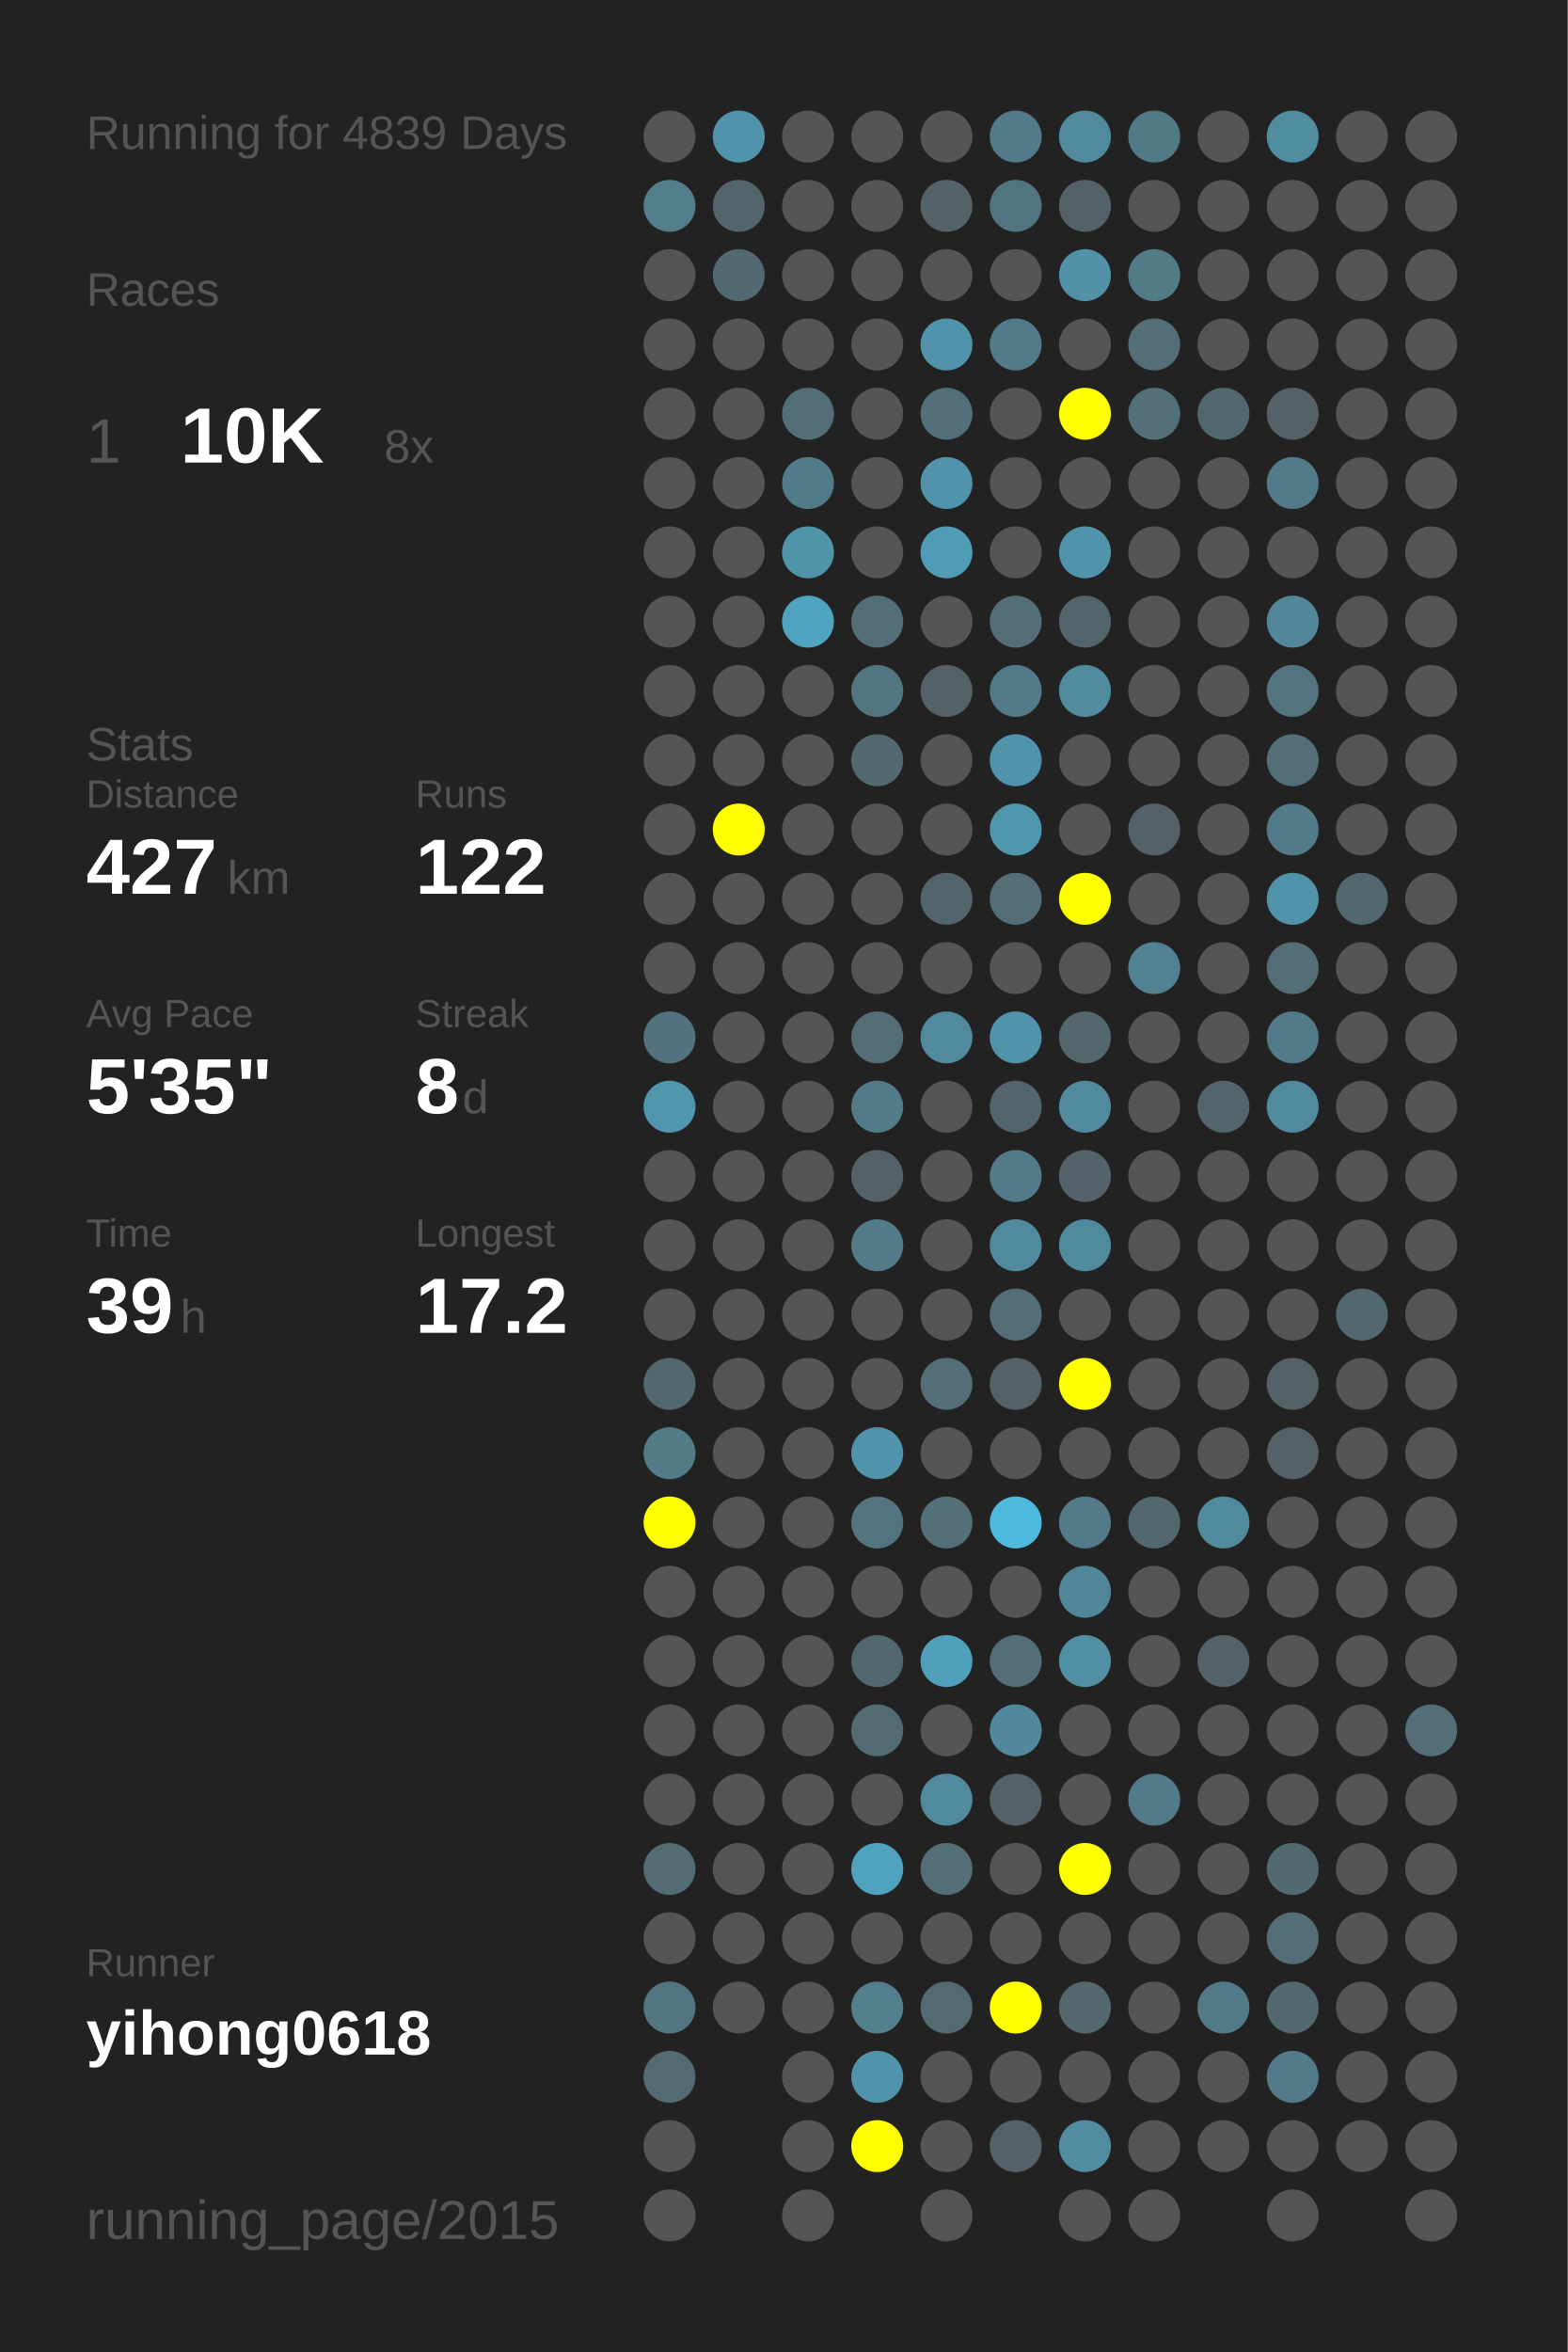
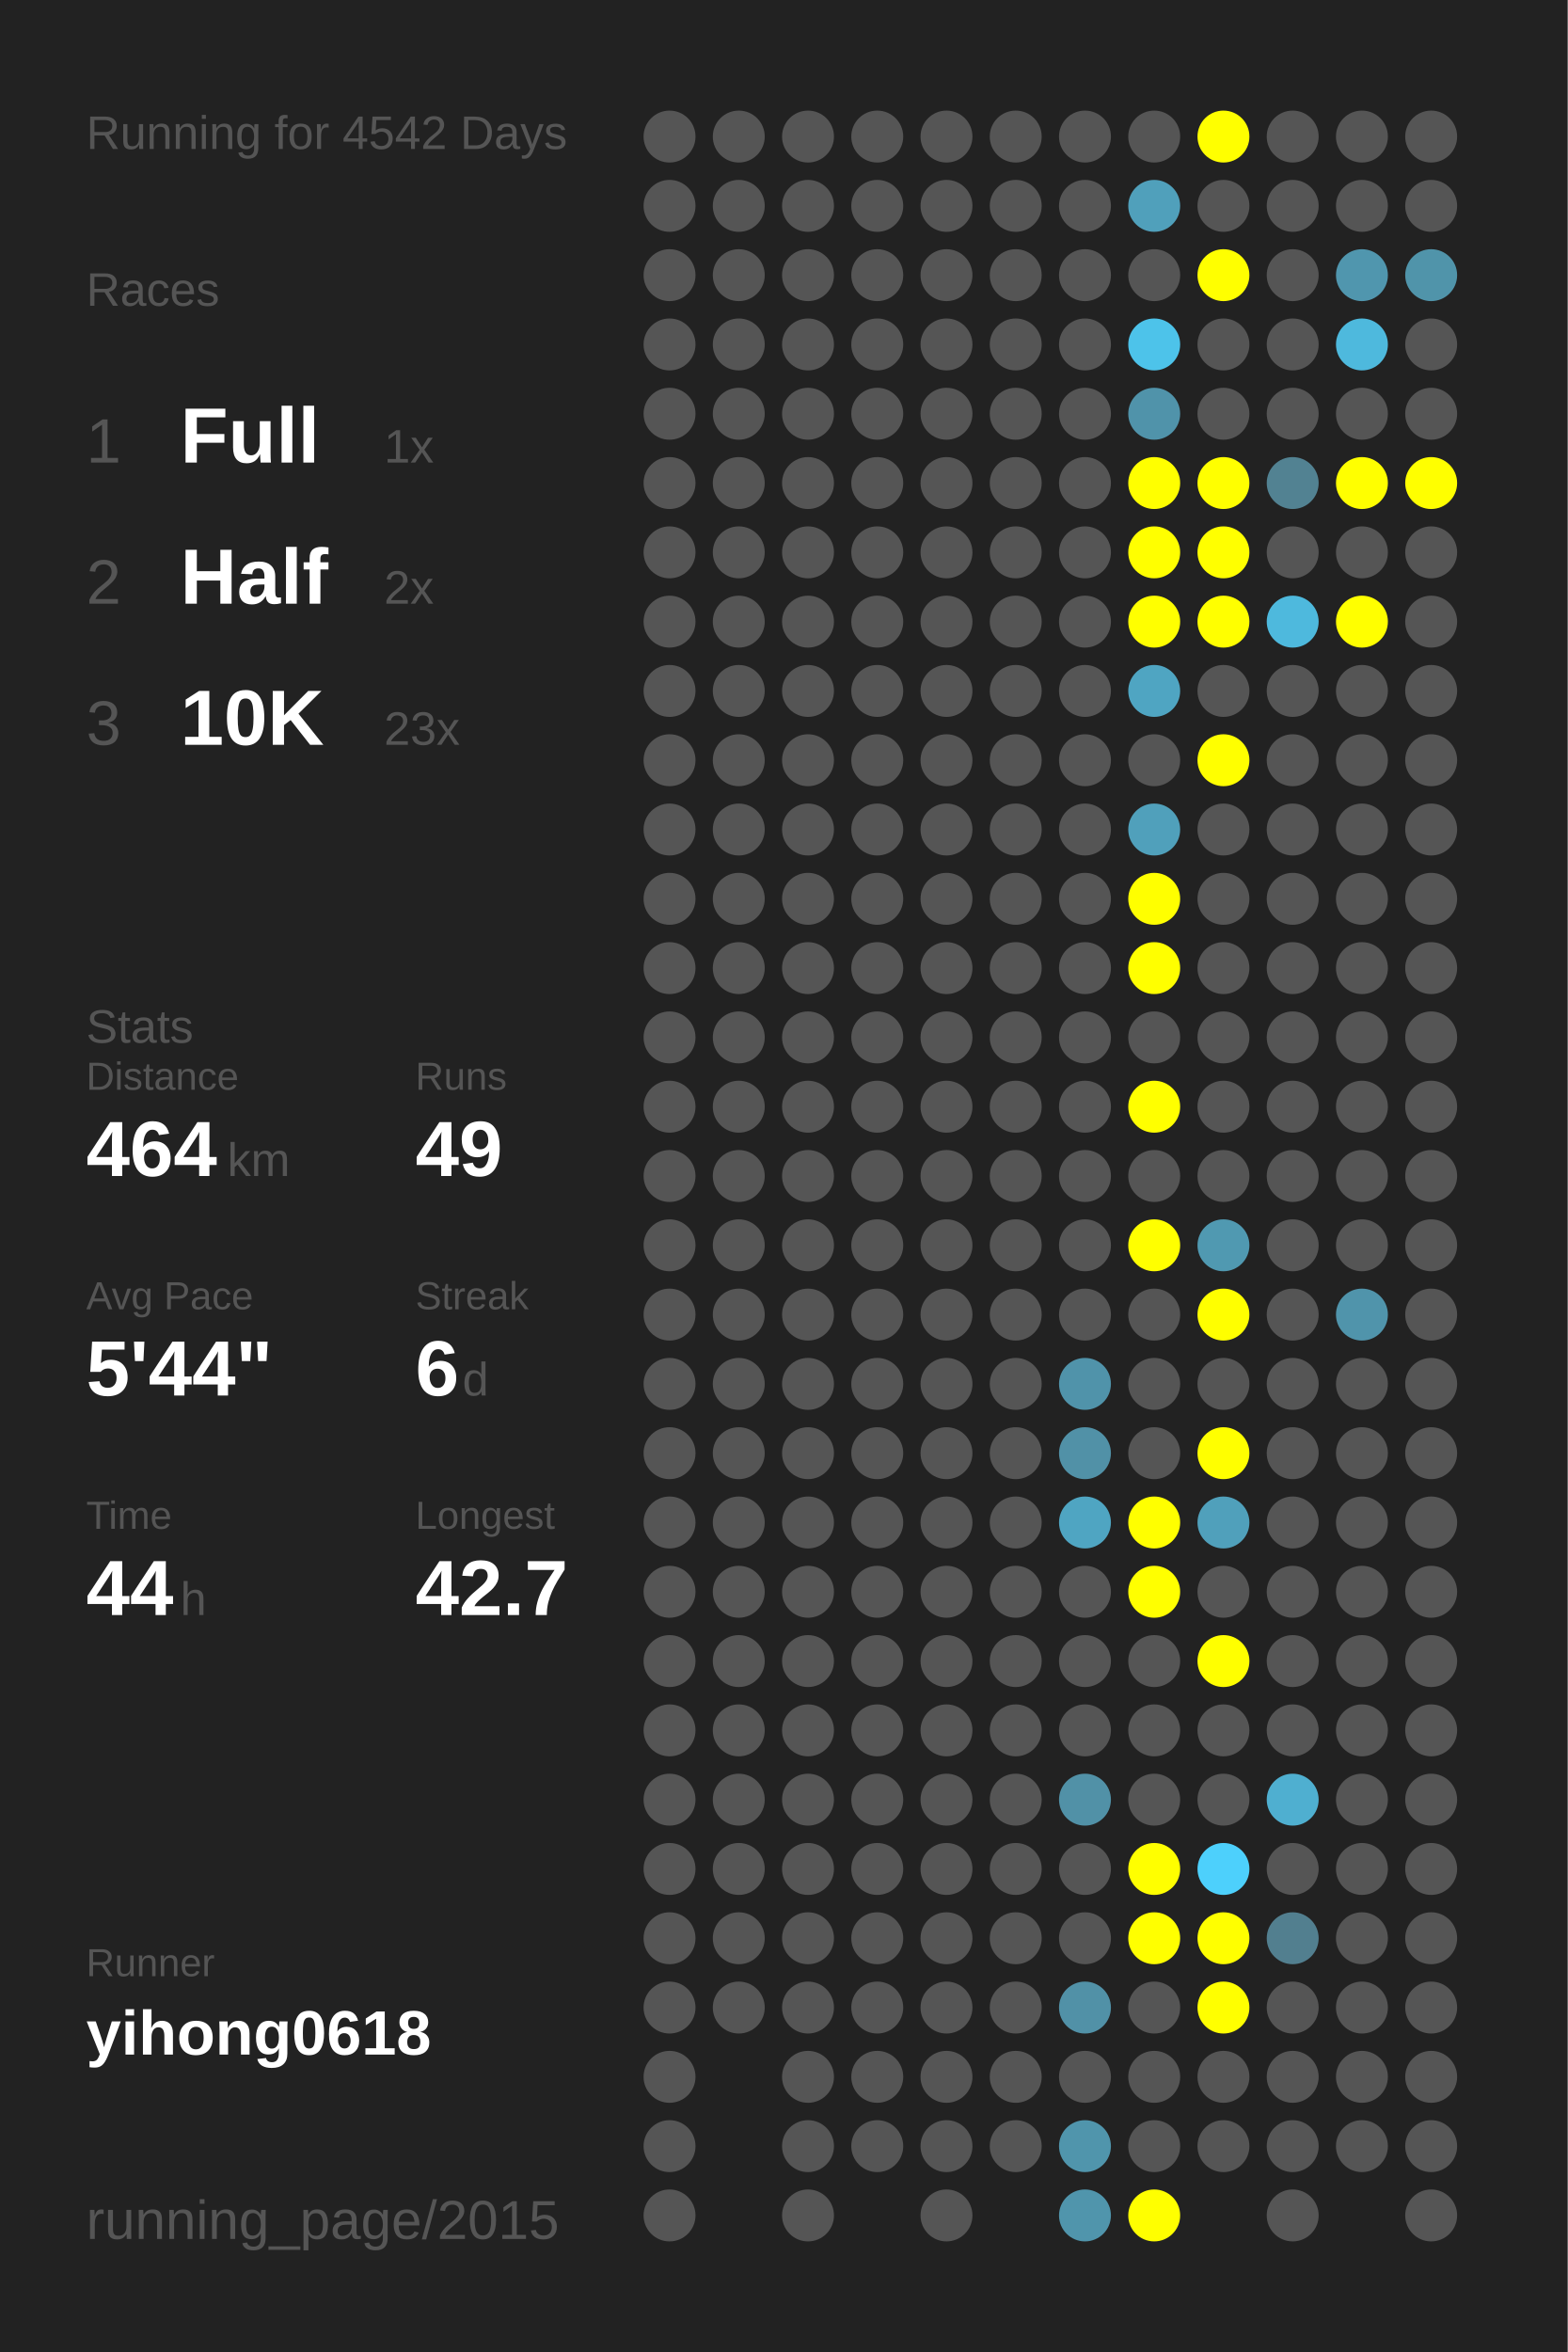
<svg xmlns="http://www.w3.org/2000/svg" baseProfile="full" height="300mm" version="1.1" viewBox="0,0,200,300" width="200mm">
  <defs />
  <rect fill="#222222" height="300" width="200" x="0" y="0" />
-   <text fill="#555555" style="font-size:6px; font-family:Arial;" x="11" y="19">Running for 4839 Days</text>
+   <text fill="#555555" style="font-size:6px; font-family:Arial;" x="11" y="19">Running for 4542 Days</text>
  <text fill="#555555" style="font-size:6px; font-family:Arial;" x="11" y="39">Races</text>
  <text fill="#555555" style="font-size:8px; font-family:Arial;" x="11" y="59">1</text>
-   <text fill="#FFFFFF" style="font-size:10px; font-family:Arial; font-weight:bold;" x="23" y="59">10K</text>
-   <text fill="#555555" style="font-size:6px; font-family:Arial;" x="49" y="59">8x</text>
-   <text fill="#555555" style="font-size:6px; font-family:Arial;" x="11" y="97">Stats</text>
-   <text fill="#555555" style="font-size:5px; font-family:Arial;" x="11" y="103">Distance</text>
-   <text fill="#FFFFFF" style="font-size:10px; font-family:Arial; font-weight:bold;" x="11" y="114">427</text>
-   <text fill="#555555" style="font-size:6px; font-family:Arial;" x="29" y="114">km</text>
-   <text fill="#555555" style="font-size:5px; font-family:Arial;" x="53" y="103">Runs</text>
-   <text fill="#FFFFFF" style="font-size:10px; font-family:Arial; font-weight:bold;" x="53" y="114">122</text>
-   <text fill="#555555" style="font-size:5px; font-family:Arial;" x="11" y="131">Avg Pace</text>
-   <text fill="#FFFFFF" style="font-size:10px; font-family:Arial; font-weight:bold;" x="11" y="142">5'35"</text>
-   <text fill="#555555" style="font-size:5px; font-family:Arial;" x="53" y="131">Streak</text>
-   <text fill="#FFFFFF" style="font-size:10px; font-family:Arial; font-weight:bold;" x="53" y="142">8</text>
-   <text fill="#555555" style="font-size:6px; font-family:Arial;" x="59" y="142">d</text>
-   <text fill="#555555" style="font-size:5px; font-family:Arial;" x="11" y="159">Time</text>
-   <text fill="#FFFFFF" style="font-size:10px; font-family:Arial; font-weight:bold;" x="11" y="170">39</text>
-   <text fill="#555555" style="font-size:6px; font-family:Arial;" x="23" y="170">h</text>
-   <text fill="#555555" style="font-size:5px; font-family:Arial;" x="53" y="159">Longest</text>
-   <text fill="#FFFFFF" style="font-size:10px; font-family:Arial; font-weight:bold;" x="53" y="170">17.2</text>
+   <text fill="#FFFFFF" style="font-size:10px; font-family:Arial; font-weight:bold;" x="23" y="59">Full</text>
+   <text fill="#555555" style="font-size:6px; font-family:Arial;" x="49" y="59">1x</text>
+   <text fill="#555555" style="font-size:8px; font-family:Arial;" x="11" y="77">2</text>
+   <text fill="#FFFFFF" style="font-size:10px; font-family:Arial; font-weight:bold;" x="23" y="77">Half</text>
+   <text fill="#555555" style="font-size:6px; font-family:Arial;" x="49" y="77">2x</text>
+   <text fill="#555555" style="font-size:8px; font-family:Arial;" x="11" y="95">3</text>
+   <text fill="#FFFFFF" style="font-size:10px; font-family:Arial; font-weight:bold;" x="23" y="95">10K</text>
+   <text fill="#555555" style="font-size:6px; font-family:Arial;" x="49" y="95">23x</text>
+   <text fill="#555555" style="font-size:6px; font-family:Arial;" x="11" y="133">Stats</text>
+   <text fill="#555555" style="font-size:5px; font-family:Arial;" x="11" y="139">Distance</text>
+   <text fill="#FFFFFF" style="font-size:10px; font-family:Arial; font-weight:bold;" x="11" y="150">464</text>
+   <text fill="#555555" style="font-size:6px; font-family:Arial;" x="29" y="150">km</text>
+   <text fill="#555555" style="font-size:5px; font-family:Arial;" x="53" y="139">Runs</text>
+   <text fill="#FFFFFF" style="font-size:10px; font-family:Arial; font-weight:bold;" x="53" y="150">49</text>
+   <text fill="#555555" style="font-size:5px; font-family:Arial;" x="11" y="167">Avg Pace</text>
+   <text fill="#FFFFFF" style="font-size:10px; font-family:Arial; font-weight:bold;" x="11" y="178">5'44"</text>
+   <text fill="#555555" style="font-size:5px; font-family:Arial;" x="53" y="167">Streak</text>
+   <text fill="#FFFFFF" style="font-size:10px; font-family:Arial; font-weight:bold;" x="53" y="178">6</text>
+   <text fill="#555555" style="font-size:6px; font-family:Arial;" x="59" y="178">d</text>
+   <text fill="#555555" style="font-size:5px; font-family:Arial;" x="11" y="195">Time</text>
+   <text fill="#FFFFFF" style="font-size:10px; font-family:Arial; font-weight:bold;" x="11" y="206">44</text>
+   <text fill="#555555" style="font-size:6px; font-family:Arial;" x="23" y="206">h</text>
+   <text fill="#555555" style="font-size:5px; font-family:Arial;" x="53" y="195">Longest</text>
+   <text fill="#FFFFFF" style="font-size:10px; font-family:Arial; font-weight:bold;" x="53" y="206">42.7</text>
  <text fill="#555555" style="font-size:5px; font-family:Arial;" x="11" y="252.065">Runner</text>
  <text fill="#FFFFFF" style="font-size:8px; font-family:Arial; font-weight:bold;" x="11" y="262.065">yihong0618</text>
  <text fill="#555555" style="font-size:7px; font-family:Arial;" x="11" y="285.581">running_page/2015</text>
  <circle cx="85.417" cy="17.419" fill="#555555" r="3.312" />
-   <circle cx="85.417" cy="26.258" fill="#527e8c" r="3.312" />
+   <circle cx="85.417" cy="26.258" fill="#555555" r="3.312" />
  <circle cx="85.417" cy="35.097" fill="#555555" r="3.312" />
  <circle cx="85.417" cy="43.935" fill="#555555" r="3.312" />
  <circle cx="85.417" cy="52.774" fill="#555555" r="3.312" />
  <circle cx="85.417" cy="61.613" fill="#555555" r="3.312" />
  <circle cx="85.417" cy="70.452" fill="#555555" r="3.312" />
  <circle cx="85.417" cy="79.29" fill="#555555" r="3.312" />
  <circle cx="85.417" cy="88.129" fill="#555555" r="3.312" />
  <circle cx="85.417" cy="96.968" fill="#555555" r="3.312" />
  <circle cx="85.417" cy="105.806" fill="#555555" r="3.312" />
  <circle cx="85.417" cy="114.645" fill="#555555" r="3.312" />
  <circle cx="85.417" cy="123.484" fill="#555555" r="3.312" />
-   <circle cx="85.417" cy="132.323" fill="#53727d" r="3.312" />
-   <circle cx="85.417" cy="141.161" fill="#5096ad" r="3.312" />
+   <circle cx="85.417" cy="132.323" fill="#555555" r="3.312" />
+   <circle cx="85.417" cy="141.161" fill="#555555" r="3.312" />
  <circle cx="85.417" cy="150" fill="#555555" r="3.312" />
  <circle cx="85.417" cy="158.839" fill="#555555" r="3.312" />
  <circle cx="85.417" cy="167.677" fill="#555555" r="3.312" />
-   <circle cx="85.417" cy="176.516" fill="#53676e" r="3.312" />
-   <circle cx="85.417" cy="185.355" fill="#527b88" r="3.312" />
-   <circle cx="85.417" cy="194.194" fill="#FFFF00" r="3.312" />
+   <circle cx="85.417" cy="176.516" fill="#555555" r="3.312" />
+   <circle cx="85.417" cy="185.355" fill="#555555" r="3.312" />
+   <circle cx="85.417" cy="194.194" fill="#555555" r="3.312" />
  <circle cx="85.417" cy="203.032" fill="#555555" r="3.312" />
  <circle cx="85.417" cy="211.871" fill="#555555" r="3.312" />
  <circle cx="85.417" cy="220.71" fill="#555555" r="3.312" />
  <circle cx="85.417" cy="229.548" fill="#555555" r="3.312" />
-   <circle cx="85.417" cy="238.387" fill="#536b73" r="3.312" />
+   <circle cx="85.417" cy="238.387" fill="#555555" r="3.312" />
  <circle cx="85.417" cy="247.226" fill="#555555" r="3.312" />
-   <circle cx="85.417" cy="256.065" fill="#527581" r="3.312" />
-   <circle cx="85.417" cy="264.903" fill="#536a72" r="3.312" />
+   <circle cx="85.417" cy="256.065" fill="#555555" r="3.312" />
+   <circle cx="85.417" cy="264.903" fill="#555555" r="3.312" />
  <circle cx="85.417" cy="273.742" fill="#555555" r="3.312" />
  <circle cx="85.417" cy="282.581" fill="#555555" r="3.312" />
-   <circle cx="94.25" cy="17.419" fill="#5093aa" r="3.312" />
-   <circle cx="94.25" cy="26.258" fill="#53646a" r="3.312" />
-   <circle cx="94.25" cy="35.097" fill="#536971" r="3.312" />
+   <circle cx="94.25" cy="17.419" fill="#555555" r="3.312" />
+   <circle cx="94.25" cy="26.258" fill="#555555" r="3.312" />
+   <circle cx="94.25" cy="35.097" fill="#555555" r="3.312" />
  <circle cx="94.25" cy="43.935" fill="#555555" r="3.312" />
  <circle cx="94.25" cy="52.774" fill="#555555" r="3.312" />
  <circle cx="94.25" cy="61.613" fill="#555555" r="3.312" />
  <circle cx="94.25" cy="70.452" fill="#555555" r="3.312" />
  <circle cx="94.25" cy="79.29" fill="#555555" r="3.312" />
  <circle cx="94.25" cy="88.129" fill="#555555" r="3.312" />
  <circle cx="94.25" cy="96.968" fill="#555555" r="3.312" />
-   <circle cx="94.25" cy="105.806" fill="#FFFF00" r="3.312" />
+   <circle cx="94.25" cy="105.806" fill="#555555" r="3.312" />
  <circle cx="94.25" cy="114.645" fill="#555555" r="3.312" />
  <circle cx="94.25" cy="123.484" fill="#555555" r="3.312" />
  <circle cx="94.25" cy="132.323" fill="#555555" r="3.312" />
  <circle cx="94.25" cy="141.161" fill="#555555" r="3.312" />
  <circle cx="94.25" cy="150" fill="#555555" r="3.312" />
  <circle cx="94.25" cy="158.839" fill="#555555" r="3.312" />
  <circle cx="94.25" cy="167.677" fill="#555555" r="3.312" />
  <circle cx="94.25" cy="176.516" fill="#555555" r="3.312" />
  <circle cx="94.25" cy="185.355" fill="#555555" r="3.312" />
  <circle cx="94.25" cy="194.194" fill="#555555" r="3.312" />
  <circle cx="94.25" cy="203.032" fill="#555555" r="3.312" />
  <circle cx="94.25" cy="211.871" fill="#555555" r="3.312" />
  <circle cx="94.25" cy="220.71" fill="#555555" r="3.312" />
  <circle cx="94.25" cy="229.548" fill="#555555" r="3.312" />
  <circle cx="94.25" cy="238.387" fill="#555555" r="3.312" />
  <circle cx="94.25" cy="247.226" fill="#555555" r="3.312" />
  <circle cx="94.25" cy="256.065" fill="#555555" r="3.312" />
  <circle cx="103.083" cy="17.419" fill="#555555" r="3.312" />
  <circle cx="103.083" cy="26.258" fill="#555555" r="3.312" />
  <circle cx="103.083" cy="35.097" fill="#555555" r="3.312" />
  <circle cx="103.083" cy="43.935" fill="#555555" r="3.312" />
-   <circle cx="103.083" cy="52.774" fill="#536e77" r="3.312" />
-   <circle cx="103.083" cy="61.613" fill="#527b89" r="3.312" />
-   <circle cx="103.083" cy="70.452" fill="#5094aa" r="3.312" />
-   <circle cx="103.083" cy="79.29" fill="#4fa4c0" r="3.312" />
+   <circle cx="103.083" cy="52.774" fill="#555555" r="3.312" />
+   <circle cx="103.083" cy="61.613" fill="#555555" r="3.312" />
+   <circle cx="103.083" cy="70.452" fill="#555555" r="3.312" />
+   <circle cx="103.083" cy="79.29" fill="#555555" r="3.312" />
  <circle cx="103.083" cy="88.129" fill="#555555" r="3.312" />
  <circle cx="103.083" cy="96.968" fill="#555555" r="3.312" />
  <circle cx="103.083" cy="105.806" fill="#555555" r="3.312" />
  <circle cx="103.083" cy="114.645" fill="#555555" r="3.312" />
  <circle cx="103.083" cy="123.484" fill="#555555" r="3.312" />
  <circle cx="103.083" cy="132.323" fill="#555555" r="3.312" />
  <circle cx="103.083" cy="141.161" fill="#555555" r="3.312" />
  <circle cx="103.083" cy="150" fill="#555555" r="3.312" />
  <circle cx="103.083" cy="158.839" fill="#555555" r="3.312" />
  <circle cx="103.083" cy="167.677" fill="#555555" r="3.312" />
  <circle cx="103.083" cy="176.516" fill="#555555" r="3.312" />
  <circle cx="103.083" cy="185.355" fill="#555555" r="3.312" />
  <circle cx="103.083" cy="194.194" fill="#555555" r="3.312" />
  <circle cx="103.083" cy="203.032" fill="#555555" r="3.312" />
  <circle cx="103.083" cy="211.871" fill="#555555" r="3.312" />
  <circle cx="103.083" cy="220.71" fill="#555555" r="3.312" />
  <circle cx="103.083" cy="229.548" fill="#555555" r="3.312" />
  <circle cx="103.083" cy="238.387" fill="#555555" r="3.312" />
  <circle cx="103.083" cy="247.226" fill="#555555" r="3.312" />
  <circle cx="103.083" cy="256.065" fill="#555555" r="3.312" />
  <circle cx="103.083" cy="264.903" fill="#555555" r="3.312" />
  <circle cx="103.083" cy="273.742" fill="#555555" r="3.312" />
  <circle cx="103.083" cy="282.581" fill="#555555" r="3.312" />
  <circle cx="111.917" cy="17.419" fill="#555555" r="3.312" />
  <circle cx="111.917" cy="26.258" fill="#555555" r="3.312" />
  <circle cx="111.917" cy="35.097" fill="#555555" r="3.312" />
  <circle cx="111.917" cy="43.935" fill="#555555" r="3.312" />
  <circle cx="111.917" cy="52.774" fill="#555555" r="3.312" />
  <circle cx="111.917" cy="61.613" fill="#555555" r="3.312" />
  <circle cx="111.917" cy="70.452" fill="#555555" r="3.312" />
-   <circle cx="111.917" cy="79.29" fill="#536e77" r="3.312" />
-   <circle cx="111.917" cy="88.129" fill="#527580" r="3.312" />
-   <circle cx="111.917" cy="96.968" fill="#536970" r="3.312" />
+   <circle cx="111.917" cy="79.29" fill="#555555" r="3.312" />
+   <circle cx="111.917" cy="88.129" fill="#555555" r="3.312" />
+   <circle cx="111.917" cy="96.968" fill="#555555" r="3.312" />
  <circle cx="111.917" cy="105.806" fill="#555555" r="3.312" />
  <circle cx="111.917" cy="114.645" fill="#555555" r="3.312" />
  <circle cx="111.917" cy="123.484" fill="#555555" r="3.312" />
-   <circle cx="111.917" cy="132.323" fill="#536e77" r="3.312" />
-   <circle cx="111.917" cy="141.161" fill="#527a88" r="3.312" />
-   <circle cx="111.917" cy="150" fill="#546166" r="3.312" />
-   <circle cx="111.917" cy="158.839" fill="#527a88" r="3.312" />
+   <circle cx="111.917" cy="132.323" fill="#555555" r="3.312" />
+   <circle cx="111.917" cy="141.161" fill="#555555" r="3.312" />
+   <circle cx="111.917" cy="150" fill="#555555" r="3.312" />
+   <circle cx="111.917" cy="158.839" fill="#555555" r="3.312" />
  <circle cx="111.917" cy="167.677" fill="#555555" r="3.312" />
  <circle cx="111.917" cy="176.516" fill="#555555" r="3.312" />
-   <circle cx="111.917" cy="185.355" fill="#5093aa" r="3.312" />
-   <circle cx="111.917" cy="194.194" fill="#53747f" r="3.312" />
+   <circle cx="111.917" cy="185.355" fill="#555555" r="3.312" />
+   <circle cx="111.917" cy="194.194" fill="#555555" r="3.312" />
  <circle cx="111.917" cy="203.032" fill="#555555" r="3.312" />
-   <circle cx="111.917" cy="211.871" fill="#53676e" r="3.312" />
-   <circle cx="111.917" cy="220.71" fill="#536c74" r="3.312" />
+   <circle cx="111.917" cy="211.871" fill="#555555" r="3.312" />
+   <circle cx="111.917" cy="220.71" fill="#555555" r="3.312" />
  <circle cx="111.917" cy="229.548" fill="#555555" r="3.312" />
-   <circle cx="111.917" cy="238.387" fill="#4fa3bf" r="3.312" />
+   <circle cx="111.917" cy="238.387" fill="#555555" r="3.312" />
  <circle cx="111.917" cy="247.226" fill="#555555" r="3.312" />
-   <circle cx="111.917" cy="256.065" fill="#527e8d" r="3.312" />
-   <circle cx="111.917" cy="264.903" fill="#5093aa" r="3.312" />
-   <circle cx="111.917" cy="273.742" fill="#FFFF00" r="3.312" />
+   <circle cx="111.917" cy="256.065" fill="#555555" r="3.312" />
+   <circle cx="111.917" cy="264.903" fill="#555555" r="3.312" />
+   <circle cx="111.917" cy="273.742" fill="#555555" r="3.312" />
  <circle cx="120.75" cy="17.419" fill="#555555" r="3.312" />
-   <circle cx="120.75" cy="26.258" fill="#546368" r="3.312" />
+   <circle cx="120.75" cy="26.258" fill="#555555" r="3.312" />
  <circle cx="120.75" cy="35.097" fill="#555555" r="3.312" />
-   <circle cx="120.75" cy="43.935" fill="#5093aa" r="3.312" />
-   <circle cx="120.75" cy="52.774" fill="#536f79" r="3.312" />
-   <circle cx="120.75" cy="61.613" fill="#5093aa" r="3.312" />
-   <circle cx="120.75" cy="70.452" fill="#509cb6" r="3.312" />
+   <circle cx="120.75" cy="43.935" fill="#555555" r="3.312" />
+   <circle cx="120.75" cy="52.774" fill="#555555" r="3.312" />
+   <circle cx="120.75" cy="61.613" fill="#555555" r="3.312" />
+   <circle cx="120.75" cy="70.452" fill="#555555" r="3.312" />
  <circle cx="120.75" cy="79.29" fill="#555555" r="3.312" />
-   <circle cx="120.75" cy="88.129" fill="#546166" r="3.312" />
+   <circle cx="120.75" cy="88.129" fill="#555555" r="3.312" />
  <circle cx="120.75" cy="96.968" fill="#555555" r="3.312" />
  <circle cx="120.75" cy="105.806" fill="#555555" r="3.312" />
-   <circle cx="120.75" cy="114.645" fill="#53646a" r="3.312" />
+   <circle cx="120.75" cy="114.645" fill="#555555" r="3.312" />
  <circle cx="120.75" cy="123.484" fill="#555555" r="3.312" />
-   <circle cx="120.75" cy="132.323" fill="#518a9d" r="3.312" />
+   <circle cx="120.75" cy="132.323" fill="#555555" r="3.312" />
  <circle cx="120.75" cy="141.161" fill="#555555" r="3.312" />
  <circle cx="120.75" cy="150" fill="#555555" r="3.312" />
  <circle cx="120.75" cy="158.839" fill="#555555" r="3.312" />
  <circle cx="120.75" cy="167.677" fill="#555555" r="3.312" />
-   <circle cx="120.75" cy="176.516" fill="#536e77" r="3.312" />
+   <circle cx="120.75" cy="176.516" fill="#555555" r="3.312" />
  <circle cx="120.75" cy="185.355" fill="#555555" r="3.312" />
-   <circle cx="120.75" cy="194.194" fill="#536f78" r="3.312" />
+   <circle cx="120.75" cy="194.194" fill="#555555" r="3.312" />
  <circle cx="120.75" cy="203.032" fill="#555555" r="3.312" />
-   <circle cx="120.75" cy="211.871" fill="#50a0bb" r="3.312" />
+   <circle cx="120.75" cy="211.871" fill="#555555" r="3.312" />
  <circle cx="120.75" cy="220.71" fill="#555555" r="3.312" />
-   <circle cx="120.75" cy="229.548" fill="#518a9d" r="3.312" />
-   <circle cx="120.75" cy="238.387" fill="#536e77" r="3.312" />
+   <circle cx="120.75" cy="229.548" fill="#555555" r="3.312" />
+   <circle cx="120.75" cy="238.387" fill="#555555" r="3.312" />
  <circle cx="120.75" cy="247.226" fill="#555555" r="3.312" />
-   <circle cx="120.75" cy="256.065" fill="#536a72" r="3.312" />
+   <circle cx="120.75" cy="256.065" fill="#555555" r="3.312" />
  <circle cx="120.75" cy="264.903" fill="#555555" r="3.312" />
  <circle cx="120.75" cy="273.742" fill="#555555" r="3.312" />
  <circle cx="120.75" cy="282.581" fill="#555555" r="3.312" />
-   <circle cx="129.583" cy="17.419" fill="#527a88" r="3.312" />
-   <circle cx="129.583" cy="26.258" fill="#52747f" r="3.312" />
+   <circle cx="129.583" cy="17.419" fill="#555555" r="3.312" />
+   <circle cx="129.583" cy="26.258" fill="#555555" r="3.312" />
  <circle cx="129.583" cy="35.097" fill="#555555" r="3.312" />
-   <circle cx="129.583" cy="43.935" fill="#527a88" r="3.312" />
+   <circle cx="129.583" cy="43.935" fill="#555555" r="3.312" />
  <circle cx="129.583" cy="52.774" fill="#555555" r="3.312" />
  <circle cx="129.583" cy="61.613" fill="#555555" r="3.312" />
  <circle cx="129.583" cy="70.452" fill="#555555" r="3.312" />
-   <circle cx="129.583" cy="79.29" fill="#536e77" r="3.312" />
-   <circle cx="129.583" cy="88.129" fill="#527a88" r="3.312" />
-   <circle cx="129.583" cy="96.968" fill="#5093aa" r="3.312" />
-   <circle cx="129.583" cy="105.806" fill="#5096ad" r="3.312" />
-   <circle cx="129.583" cy="114.645" fill="#536e77" r="3.312" />
+   <circle cx="129.583" cy="79.29" fill="#555555" r="3.312" />
+   <circle cx="129.583" cy="88.129" fill="#555555" r="3.312" />
+   <circle cx="129.583" cy="96.968" fill="#555555" r="3.312" />
+   <circle cx="129.583" cy="105.806" fill="#555555" r="3.312" />
+   <circle cx="129.583" cy="114.645" fill="#555555" r="3.312" />
  <circle cx="129.583" cy="123.484" fill="#555555" r="3.312" />
-   <circle cx="129.583" cy="132.323" fill="#5093aa" r="3.312" />
-   <circle cx="129.583" cy="141.161" fill="#53656a" r="3.312" />
-   <circle cx="129.583" cy="150" fill="#527a88" r="3.312" />
-   <circle cx="129.583" cy="158.839" fill="#518a9e" r="3.312" />
-   <circle cx="129.583" cy="167.677" fill="#536e77" r="3.312" />
-   <circle cx="129.583" cy="176.516" fill="#546166" r="3.312" />
+   <circle cx="129.583" cy="132.323" fill="#555555" r="3.312" />
+   <circle cx="129.583" cy="141.161" fill="#555555" r="3.312" />
+   <circle cx="129.583" cy="150" fill="#555555" r="3.312" />
+   <circle cx="129.583" cy="158.839" fill="#555555" r="3.312" />
+   <circle cx="129.583" cy="167.677" fill="#555555" r="3.312" />
+   <circle cx="129.583" cy="176.516" fill="#555555" r="3.312" />
  <circle cx="129.583" cy="185.355" fill="#555555" r="3.312" />
-   <circle cx="129.583" cy="194.194" fill="#4eb9dd" r="3.312" />
+   <circle cx="129.583" cy="194.194" fill="#555555" r="3.312" />
  <circle cx="129.583" cy="203.032" fill="#555555" r="3.312" />
-   <circle cx="129.583" cy="211.871" fill="#536e77" r="3.312" />
-   <circle cx="129.583" cy="220.71" fill="#51889b" r="3.312" />
-   <circle cx="129.583" cy="229.548" fill="#546166" r="3.312" />
+   <circle cx="129.583" cy="211.871" fill="#555555" r="3.312" />
+   <circle cx="129.583" cy="220.71" fill="#555555" r="3.312" />
+   <circle cx="129.583" cy="229.548" fill="#555555" r="3.312" />
  <circle cx="129.583" cy="238.387" fill="#555555" r="3.312" />
  <circle cx="129.583" cy="247.226" fill="#555555" r="3.312" />
-   <circle cx="129.583" cy="256.065" fill="#FFFF00" r="3.312" />
+   <circle cx="129.583" cy="256.065" fill="#555555" r="3.312" />
  <circle cx="129.583" cy="264.903" fill="#555555" r="3.312" />
-   <circle cx="129.583" cy="273.742" fill="#546166" r="3.312" />
-   <circle cx="138.417" cy="17.419" fill="#518a9d" r="3.312" />
-   <circle cx="138.417" cy="26.258" fill="#546166" r="3.312" />
-   <circle cx="138.417" cy="35.097" fill="#5192a9" r="3.312" />
+   <circle cx="129.583" cy="273.742" fill="#555555" r="3.312" />
+   <circle cx="138.417" cy="17.419" fill="#555555" r="3.312" />
+   <circle cx="138.417" cy="26.258" fill="#555555" r="3.312" />
+   <circle cx="138.417" cy="35.097" fill="#555555" r="3.312" />
  <circle cx="138.417" cy="43.935" fill="#555555" r="3.312" />
-   <circle cx="138.417" cy="52.774" fill="#FFFF00" r="3.312" />
+   <circle cx="138.417" cy="52.774" fill="#555555" r="3.312" />
  <circle cx="138.417" cy="61.613" fill="#555555" r="3.312" />
-   <circle cx="138.417" cy="70.452" fill="#5093aa" r="3.312" />
-   <circle cx="138.417" cy="79.29" fill="#53646a" r="3.312" />
-   <circle cx="138.417" cy="88.129" fill="#518b9e" r="3.312" />
+   <circle cx="138.417" cy="70.452" fill="#555555" r="3.312" />
+   <circle cx="138.417" cy="79.29" fill="#555555" r="3.312" />
+   <circle cx="138.417" cy="88.129" fill="#555555" r="3.312" />
  <circle cx="138.417" cy="96.968" fill="#555555" r="3.312" />
  <circle cx="138.417" cy="105.806" fill="#555555" r="3.312" />
-   <circle cx="138.417" cy="114.645" fill="#FFFF00" r="3.312" />
+   <circle cx="138.417" cy="114.645" fill="#555555" r="3.312" />
  <circle cx="138.417" cy="123.484" fill="#555555" r="3.312" />
-   <circle cx="138.417" cy="132.323" fill="#53676d" r="3.312" />
-   <circle cx="138.417" cy="141.161" fill="#518a9d" r="3.312" />
-   <circle cx="138.417" cy="150" fill="#546369" r="3.312" />
-   <circle cx="138.417" cy="158.839" fill="#518a9d" r="3.312" />
+   <circle cx="138.417" cy="132.323" fill="#555555" r="3.312" />
+   <circle cx="138.417" cy="141.161" fill="#555555" r="3.312" />
+   <circle cx="138.417" cy="150" fill="#555555" r="3.312" />
+   <circle cx="138.417" cy="158.839" fill="#555555" r="3.312" />
  <circle cx="138.417" cy="167.677" fill="#555555" r="3.312" />
-   <circle cx="138.417" cy="176.516" fill="#FFFF00" r="3.312" />
-   <circle cx="138.417" cy="185.355" fill="#555555" r="3.312" />
-   <circle cx="138.417" cy="194.194" fill="#527a88" r="3.312" />
-   <circle cx="138.417" cy="203.032" fill="#518799" r="3.312" />
-   <circle cx="138.417" cy="211.871" fill="#518fa4" r="3.312" />
+   <circle cx="138.417" cy="176.516" fill="#5093aa" r="3.312" />
+   <circle cx="138.417" cy="185.355" fill="#5191a7" r="3.312" />
+   <circle cx="138.417" cy="194.194" fill="#4fa5c2" r="3.312" />
+   <circle cx="138.417" cy="203.032" fill="#555555" r="3.312" />
+   <circle cx="138.417" cy="211.871" fill="#555555" r="3.312" />
  <circle cx="138.417" cy="220.71" fill="#555555" r="3.312" />
-   <circle cx="138.417" cy="229.548" fill="#555555" r="3.312" />
-   <circle cx="138.417" cy="238.387" fill="#FFFF00" r="3.312" />
+   <circle cx="138.417" cy="229.548" fill="#5191a7" r="3.312" />
+   <circle cx="138.417" cy="238.387" fill="#555555" r="3.312" />
  <circle cx="138.417" cy="247.226" fill="#555555" r="3.312" />
-   <circle cx="138.417" cy="256.065" fill="#53676d" r="3.312" />
+   <circle cx="138.417" cy="256.065" fill="#5191a7" r="3.312" />
  <circle cx="138.417" cy="264.903" fill="#555555" r="3.312" />
-   <circle cx="138.417" cy="273.742" fill="#518ca0" r="3.312" />
-   <circle cx="138.417" cy="282.581" fill="#555555" r="3.312" />
-   <circle cx="147.25" cy="17.419" fill="#527986" r="3.312" />
-   <circle cx="147.25" cy="26.258" fill="#555555" r="3.312" />
-   <circle cx="147.25" cy="35.097" fill="#527b88" r="3.312" />
-   <circle cx="147.25" cy="43.935" fill="#536e77" r="3.312" />
-   <circle cx="147.25" cy="52.774" fill="#537079" r="3.312" />
-   <circle cx="147.25" cy="61.613" fill="#555555" r="3.312" />
-   <circle cx="147.25" cy="70.452" fill="#555555" r="3.312" />
-   <circle cx="147.25" cy="79.29" fill="#555555" r="3.312" />
-   <circle cx="147.25" cy="88.129" fill="#555555" r="3.312" />
+   <circle cx="138.417" cy="273.742" fill="#5095ac" r="3.312" />
+   <circle cx="138.417" cy="282.581" fill="#5095ac" r="3.312" />
+   <circle cx="147.25" cy="17.419" fill="#555555" r="3.312" />
+   <circle cx="147.25" cy="26.258" fill="#50a0bb" r="3.312" />
+   <circle cx="147.25" cy="35.097" fill="#555555" r="3.312" />
+   <circle cx="147.25" cy="43.935" fill="#4dc3ea" r="3.312" />
+   <circle cx="147.25" cy="52.774" fill="#5093aa" r="3.312" />
+   <circle cx="147.25" cy="61.613" fill="#FFFF00" r="3.312" />
+   <circle cx="147.25" cy="70.452" fill="#FFFF00" r="3.312" />
+   <circle cx="147.25" cy="79.29" fill="#FFFF00" r="3.312" />
+   <circle cx="147.25" cy="88.129" fill="#4fa5c2" r="3.312" />
  <circle cx="147.25" cy="96.968" fill="#555555" r="3.312" />
-   <circle cx="147.25" cy="105.806" fill="#546166" r="3.312" />
-   <circle cx="147.25" cy="114.645" fill="#555555" r="3.312" />
-   <circle cx="147.25" cy="123.484" fill="#528191" r="3.312" />
+   <circle cx="147.25" cy="105.806" fill="#50a0bb" r="3.312" />
+   <circle cx="147.25" cy="114.645" fill="#FFFF00" r="3.312" />
+   <circle cx="147.25" cy="123.484" fill="#FFFF00" r="3.312" />
  <circle cx="147.25" cy="132.323" fill="#555555" r="3.312" />
-   <circle cx="147.25" cy="141.161" fill="#555555" r="3.312" />
+   <circle cx="147.25" cy="141.161" fill="#FFFF00" r="3.312" />
  <circle cx="147.25" cy="150" fill="#555555" r="3.312" />
-   <circle cx="147.25" cy="158.839" fill="#555555" r="3.312" />
+   <circle cx="147.25" cy="158.839" fill="#FFFF00" r="3.312" />
  <circle cx="147.25" cy="167.677" fill="#555555" r="3.312" />
  <circle cx="147.25" cy="176.516" fill="#555555" r="3.312" />
  <circle cx="147.25" cy="185.355" fill="#555555" r="3.312" />
-   <circle cx="147.25" cy="194.194" fill="#53676e" r="3.312" />
-   <circle cx="147.25" cy="203.032" fill="#555555" r="3.312" />
+   <circle cx="147.25" cy="194.194" fill="#FFFF00" r="3.312" />
+   <circle cx="147.25" cy="203.032" fill="#FFFF00" r="3.312" />
  <circle cx="147.25" cy="211.871" fill="#555555" r="3.312" />
  <circle cx="147.25" cy="220.71" fill="#555555" r="3.312" />
-   <circle cx="147.25" cy="229.548" fill="#527a88" r="3.312" />
-   <circle cx="147.25" cy="238.387" fill="#555555" r="3.312" />
-   <circle cx="147.25" cy="247.226" fill="#555555" r="3.312" />
+   <circle cx="147.25" cy="229.548" fill="#555555" r="3.312" />
+   <circle cx="147.25" cy="238.387" fill="#FFFF00" r="3.312" />
+   <circle cx="147.25" cy="247.226" fill="#FFFF00" r="3.312" />
  <circle cx="147.25" cy="256.065" fill="#555555" r="3.312" />
  <circle cx="147.25" cy="264.903" fill="#555555" r="3.312" />
  <circle cx="147.25" cy="273.742" fill="#555555" r="3.312" />
-   <circle cx="147.25" cy="282.581" fill="#555555" r="3.312" />
-   <circle cx="156.083" cy="17.419" fill="#555555" r="3.312" />
+   <circle cx="147.25" cy="282.581" fill="#FFFF00" r="3.312" />
+   <circle cx="156.083" cy="17.419" fill="#FFFF00" r="3.312" />
  <circle cx="156.083" cy="26.258" fill="#555555" r="3.312" />
-   <circle cx="156.083" cy="35.097" fill="#555555" r="3.312" />
+   <circle cx="156.083" cy="35.097" fill="#FFFF00" r="3.312" />
  <circle cx="156.083" cy="43.935" fill="#555555" r="3.312" />
-   <circle cx="156.083" cy="52.774" fill="#53676e" r="3.312" />
-   <circle cx="156.083" cy="61.613" fill="#555555" r="3.312" />
-   <circle cx="156.083" cy="70.452" fill="#555555" r="3.312" />
-   <circle cx="156.083" cy="79.29" fill="#555555" r="3.312" />
+   <circle cx="156.083" cy="52.774" fill="#555555" r="3.312" />
+   <circle cx="156.083" cy="61.613" fill="#FFFF00" r="3.312" />
+   <circle cx="156.083" cy="70.452" fill="#FFFF00" r="3.312" />
+   <circle cx="156.083" cy="79.29" fill="#FFFF00" r="3.312" />
  <circle cx="156.083" cy="88.129" fill="#555555" r="3.312" />
-   <circle cx="156.083" cy="96.968" fill="#555555" r="3.312" />
+   <circle cx="156.083" cy="96.968" fill="#FFFF00" r="3.312" />
  <circle cx="156.083" cy="105.806" fill="#555555" r="3.312" />
  <circle cx="156.083" cy="114.645" fill="#555555" r="3.312" />
  <circle cx="156.083" cy="123.484" fill="#555555" r="3.312" />
  <circle cx="156.083" cy="132.323" fill="#555555" r="3.312" />
-   <circle cx="156.083" cy="141.161" fill="#53656a" r="3.312" />
+   <circle cx="156.083" cy="141.161" fill="#555555" r="3.312" />
  <circle cx="156.083" cy="150" fill="#555555" r="3.312" />
-   <circle cx="156.083" cy="158.839" fill="#555555" r="3.312" />
-   <circle cx="156.083" cy="167.677" fill="#555555" r="3.312" />
+   <circle cx="156.083" cy="158.839" fill="#5099b1" r="3.312" />
+   <circle cx="156.083" cy="167.677" fill="#FFFF00" r="3.312" />
  <circle cx="156.083" cy="176.516" fill="#555555" r="3.312" />
-   <circle cx="156.083" cy="185.355" fill="#555555" r="3.312" />
-   <circle cx="156.083" cy="194.194" fill="#518a9d" r="3.312" />
+   <circle cx="156.083" cy="185.355" fill="#FFFF00" r="3.312" />
+   <circle cx="156.083" cy="194.194" fill="#50a0bb" r="3.312" />
  <circle cx="156.083" cy="203.032" fill="#555555" r="3.312" />
-   <circle cx="156.083" cy="211.871" fill="#546368" r="3.312" />
+   <circle cx="156.083" cy="211.871" fill="#FFFF00" r="3.312" />
  <circle cx="156.083" cy="220.71" fill="#555555" r="3.312" />
  <circle cx="156.083" cy="229.548" fill="#555555" r="3.312" />
-   <circle cx="156.083" cy="238.387" fill="#555555" r="3.312" />
-   <circle cx="156.083" cy="247.226" fill="#555555" r="3.312" />
-   <circle cx="156.083" cy="256.065" fill="#527a88" r="3.312" />
+   <circle cx="156.083" cy="238.387" fill="#4dd0fc" r="3.312" />
+   <circle cx="156.083" cy="247.226" fill="#FFFF00" r="3.312" />
+   <circle cx="156.083" cy="256.065" fill="#FFFF00" r="3.312" />
  <circle cx="156.083" cy="264.903" fill="#555555" r="3.312" />
  <circle cx="156.083" cy="273.742" fill="#555555" r="3.312" />
-   <circle cx="164.917" cy="17.419" fill="#518da1" r="3.312" />
+   <circle cx="164.917" cy="17.419" fill="#555555" r="3.312" />
  <circle cx="164.917" cy="26.258" fill="#555555" r="3.312" />
  <circle cx="164.917" cy="35.097" fill="#555555" r="3.312" />
  <circle cx="164.917" cy="43.935" fill="#555555" r="3.312" />
-   <circle cx="164.917" cy="52.774" fill="#546267" r="3.312" />
-   <circle cx="164.917" cy="61.613" fill="#527a88" r="3.312" />
+   <circle cx="164.917" cy="52.774" fill="#555555" r="3.312" />
+   <circle cx="164.917" cy="61.613" fill="#528292" r="3.312" />
  <circle cx="164.917" cy="70.452" fill="#555555" r="3.312" />
-   <circle cx="164.917" cy="79.29" fill="#518799" r="3.312" />
-   <circle cx="164.917" cy="88.129" fill="#53737e" r="3.312" />
-   <circle cx="164.917" cy="96.968" fill="#536e77" r="3.312" />
-   <circle cx="164.917" cy="105.806" fill="#527a88" r="3.312" />
-   <circle cx="164.917" cy="114.645" fill="#5093aa" r="3.312" />
-   <circle cx="164.917" cy="123.484" fill="#536e77" r="3.312" />
-   <circle cx="164.917" cy="132.323" fill="#527a88" r="3.312" />
-   <circle cx="164.917" cy="141.161" fill="#518a9d" r="3.312" />
+   <circle cx="164.917" cy="79.29" fill="#4eb9dd" r="3.312" />
+   <circle cx="164.917" cy="88.129" fill="#555555" r="3.312" />
+   <circle cx="164.917" cy="96.968" fill="#555555" r="3.312" />
+   <circle cx="164.917" cy="105.806" fill="#555555" r="3.312" />
+   <circle cx="164.917" cy="114.645" fill="#555555" r="3.312" />
+   <circle cx="164.917" cy="123.484" fill="#555555" r="3.312" />
+   <circle cx="164.917" cy="132.323" fill="#555555" r="3.312" />
+   <circle cx="164.917" cy="141.161" fill="#555555" r="3.312" />
  <circle cx="164.917" cy="150" fill="#555555" r="3.312" />
  <circle cx="164.917" cy="158.839" fill="#555555" r="3.312" />
  <circle cx="164.917" cy="167.677" fill="#555555" r="3.312" />
-   <circle cx="164.917" cy="176.516" fill="#546166" r="3.312" />
-   <circle cx="164.917" cy="185.355" fill="#546166" r="3.312" />
+   <circle cx="164.917" cy="176.516" fill="#555555" r="3.312" />
+   <circle cx="164.917" cy="185.355" fill="#555555" r="3.312" />
  <circle cx="164.917" cy="194.194" fill="#555555" r="3.312" />
  <circle cx="164.917" cy="203.032" fill="#555555" r="3.312" />
  <circle cx="164.917" cy="211.871" fill="#555555" r="3.312" />
  <circle cx="164.917" cy="220.71" fill="#555555" r="3.312" />
-   <circle cx="164.917" cy="229.548" fill="#555555" r="3.312" />
-   <circle cx="164.917" cy="238.387" fill="#536970" r="3.312" />
-   <circle cx="164.917" cy="247.226" fill="#536e77" r="3.312" />
-   <circle cx="164.917" cy="256.065" fill="#53686f" r="3.312" />
-   <circle cx="164.917" cy="264.903" fill="#527a88" r="3.312" />
+   <circle cx="164.917" cy="229.548" fill="#4fafd0" r="3.312" />
+   <circle cx="164.917" cy="238.387" fill="#555555" r="3.312" />
+   <circle cx="164.917" cy="247.226" fill="#527f8f" r="3.312" />
+   <circle cx="164.917" cy="256.065" fill="#555555" r="3.312" />
+   <circle cx="164.917" cy="264.903" fill="#555555" r="3.312" />
  <circle cx="164.917" cy="273.742" fill="#555555" r="3.312" />
  <circle cx="164.917" cy="282.581" fill="#555555" r="3.312" />
  <circle cx="173.75" cy="17.419" fill="#555555" r="3.312" />
  <circle cx="173.75" cy="26.258" fill="#555555" r="3.312" />
-   <circle cx="173.75" cy="35.097" fill="#555555" r="3.312" />
-   <circle cx="173.75" cy="43.935" fill="#555555" r="3.312" />
+   <circle cx="173.75" cy="35.097" fill="#5096ae" r="3.312" />
+   <circle cx="173.75" cy="43.935" fill="#4eb9dd" r="3.312" />
  <circle cx="173.75" cy="52.774" fill="#555555" r="3.312" />
-   <circle cx="173.75" cy="61.613" fill="#555555" r="3.312" />
+   <circle cx="173.75" cy="61.613" fill="#FFFF00" r="3.312" />
  <circle cx="173.75" cy="70.452" fill="#555555" r="3.312" />
-   <circle cx="173.75" cy="79.29" fill="#555555" r="3.312" />
+   <circle cx="173.75" cy="79.29" fill="#FFFF00" r="3.312" />
  <circle cx="173.75" cy="88.129" fill="#555555" r="3.312" />
  <circle cx="173.75" cy="96.968" fill="#555555" r="3.312" />
  <circle cx="173.75" cy="105.806" fill="#555555" r="3.312" />
-   <circle cx="173.75" cy="114.645" fill="#53676e" r="3.312" />
+   <circle cx="173.75" cy="114.645" fill="#555555" r="3.312" />
  <circle cx="173.75" cy="123.484" fill="#555555" r="3.312" />
  <circle cx="173.75" cy="132.323" fill="#555555" r="3.312" />
  <circle cx="173.75" cy="141.161" fill="#555555" r="3.312" />
  <circle cx="173.75" cy="150" fill="#555555" r="3.312" />
  <circle cx="173.75" cy="158.839" fill="#555555" r="3.312" />
-   <circle cx="173.75" cy="167.677" fill="#53676e" r="3.312" />
+   <circle cx="173.75" cy="167.677" fill="#5094ab" r="3.312" />
  <circle cx="173.75" cy="176.516" fill="#555555" r="3.312" />
  <circle cx="173.75" cy="185.355" fill="#555555" r="3.312" />
  <circle cx="173.75" cy="194.194" fill="#555555" r="3.312" />
  <circle cx="173.75" cy="203.032" fill="#555555" r="3.312" />
  <circle cx="173.75" cy="211.871" fill="#555555" r="3.312" />
  <circle cx="173.75" cy="220.71" fill="#555555" r="3.312" />
  <circle cx="173.75" cy="229.548" fill="#555555" r="3.312" />
  <circle cx="173.75" cy="238.387" fill="#555555" r="3.312" />
  <circle cx="173.75" cy="247.226" fill="#555555" r="3.312" />
  <circle cx="173.75" cy="256.065" fill="#555555" r="3.312" />
  <circle cx="173.75" cy="264.903" fill="#555555" r="3.312" />
  <circle cx="173.75" cy="273.742" fill="#555555" r="3.312" />
  <circle cx="182.583" cy="17.419" fill="#555555" r="3.312" />
  <circle cx="182.583" cy="26.258" fill="#555555" r="3.312" />
-   <circle cx="182.583" cy="35.097" fill="#555555" r="3.312" />
+   <circle cx="182.583" cy="35.097" fill="#5094aa" r="3.312" />
  <circle cx="182.583" cy="43.935" fill="#555555" r="3.312" />
  <circle cx="182.583" cy="52.774" fill="#555555" r="3.312" />
-   <circle cx="182.583" cy="61.613" fill="#555555" r="3.312" />
+   <circle cx="182.583" cy="61.613" fill="#FFFF00" r="3.312" />
  <circle cx="182.583" cy="70.452" fill="#555555" r="3.312" />
  <circle cx="182.583" cy="79.29" fill="#555555" r="3.312" />
  <circle cx="182.583" cy="88.129" fill="#555555" r="3.312" />
  <circle cx="182.583" cy="96.968" fill="#555555" r="3.312" />
  <circle cx="182.583" cy="105.806" fill="#555555" r="3.312" />
  <circle cx="182.583" cy="114.645" fill="#555555" r="3.312" />
  <circle cx="182.583" cy="123.484" fill="#555555" r="3.312" />
  <circle cx="182.583" cy="132.323" fill="#555555" r="3.312" />
  <circle cx="182.583" cy="141.161" fill="#555555" r="3.312" />
  <circle cx="182.583" cy="150" fill="#555555" r="3.312" />
  <circle cx="182.583" cy="158.839" fill="#555555" r="3.312" />
  <circle cx="182.583" cy="167.677" fill="#555555" r="3.312" />
  <circle cx="182.583" cy="176.516" fill="#555555" r="3.312" />
  <circle cx="182.583" cy="185.355" fill="#555555" r="3.312" />
  <circle cx="182.583" cy="194.194" fill="#555555" r="3.312" />
  <circle cx="182.583" cy="203.032" fill="#555555" r="3.312" />
  <circle cx="182.583" cy="211.871" fill="#555555" r="3.312" />
-   <circle cx="182.583" cy="220.71" fill="#536e77" r="3.312" />
+   <circle cx="182.583" cy="220.71" fill="#555555" r="3.312" />
  <circle cx="182.583" cy="229.548" fill="#555555" r="3.312" />
  <circle cx="182.583" cy="238.387" fill="#555555" r="3.312" />
  <circle cx="182.583" cy="247.226" fill="#555555" r="3.312" />
  <circle cx="182.583" cy="256.065" fill="#555555" r="3.312" />
  <circle cx="182.583" cy="264.903" fill="#555555" r="3.312" />
  <circle cx="182.583" cy="273.742" fill="#555555" r="3.312" />
  <circle cx="182.583" cy="282.581" fill="#555555" r="3.312" />
</svg>
